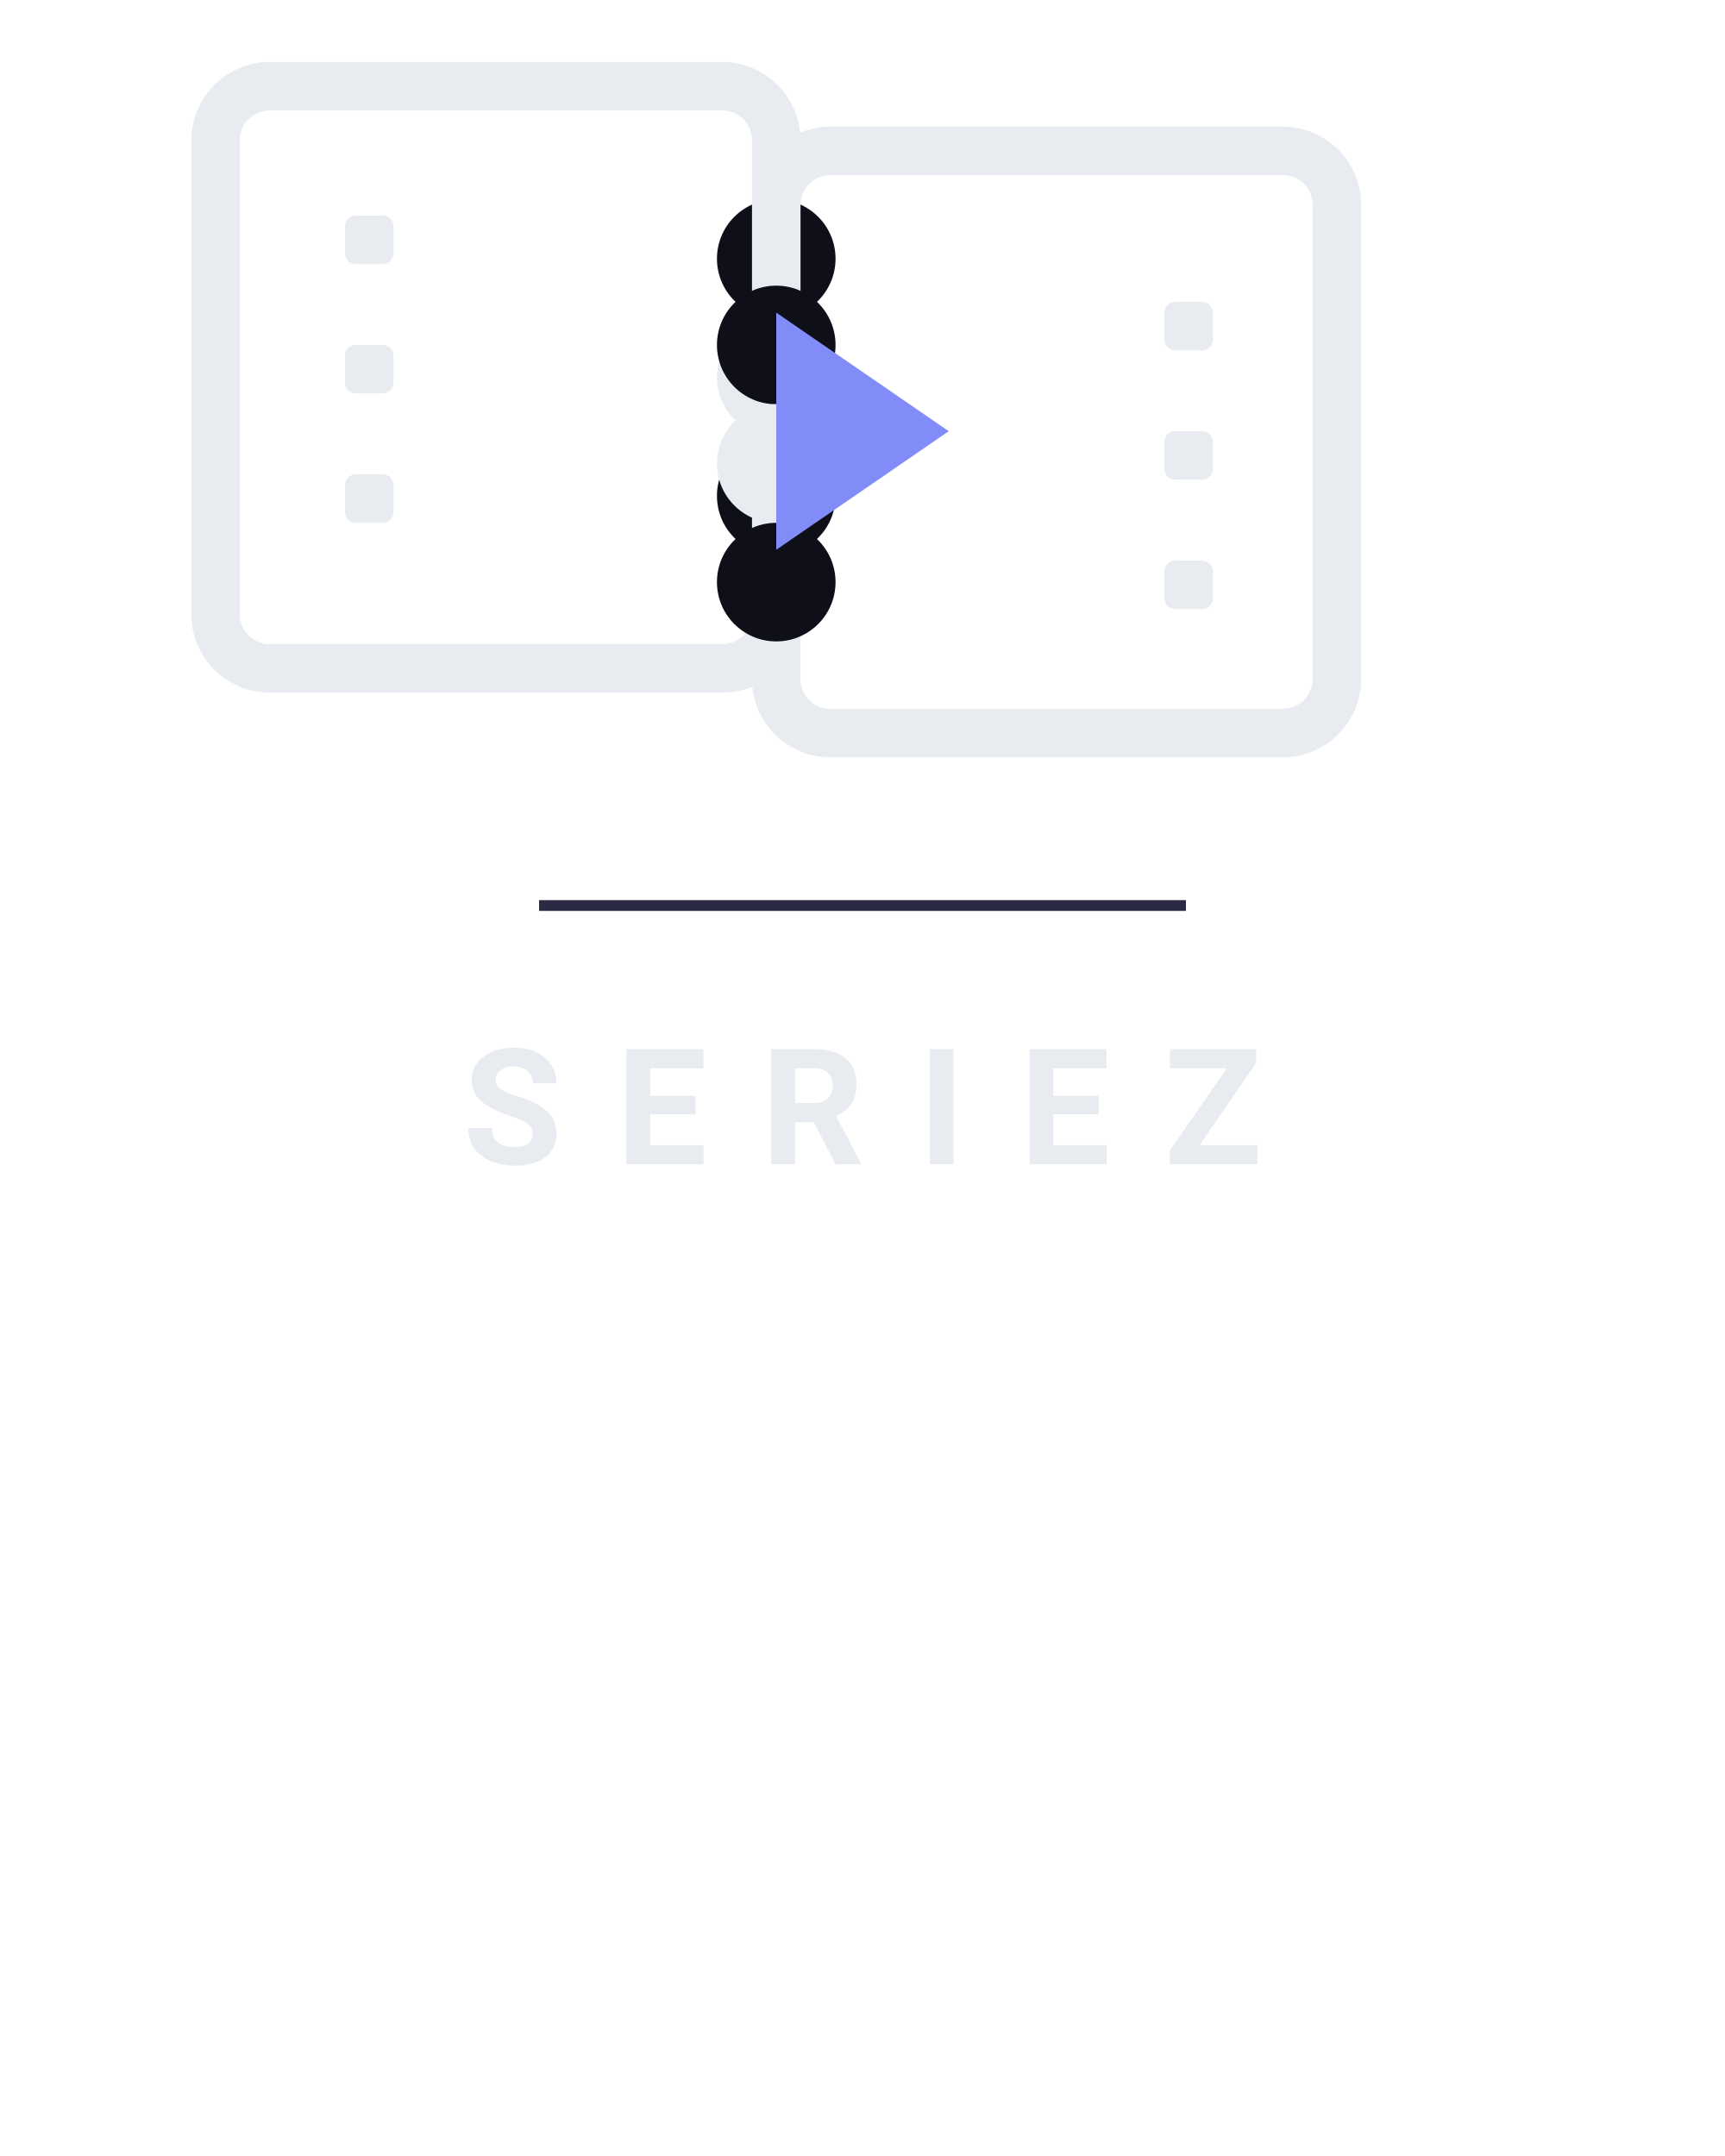
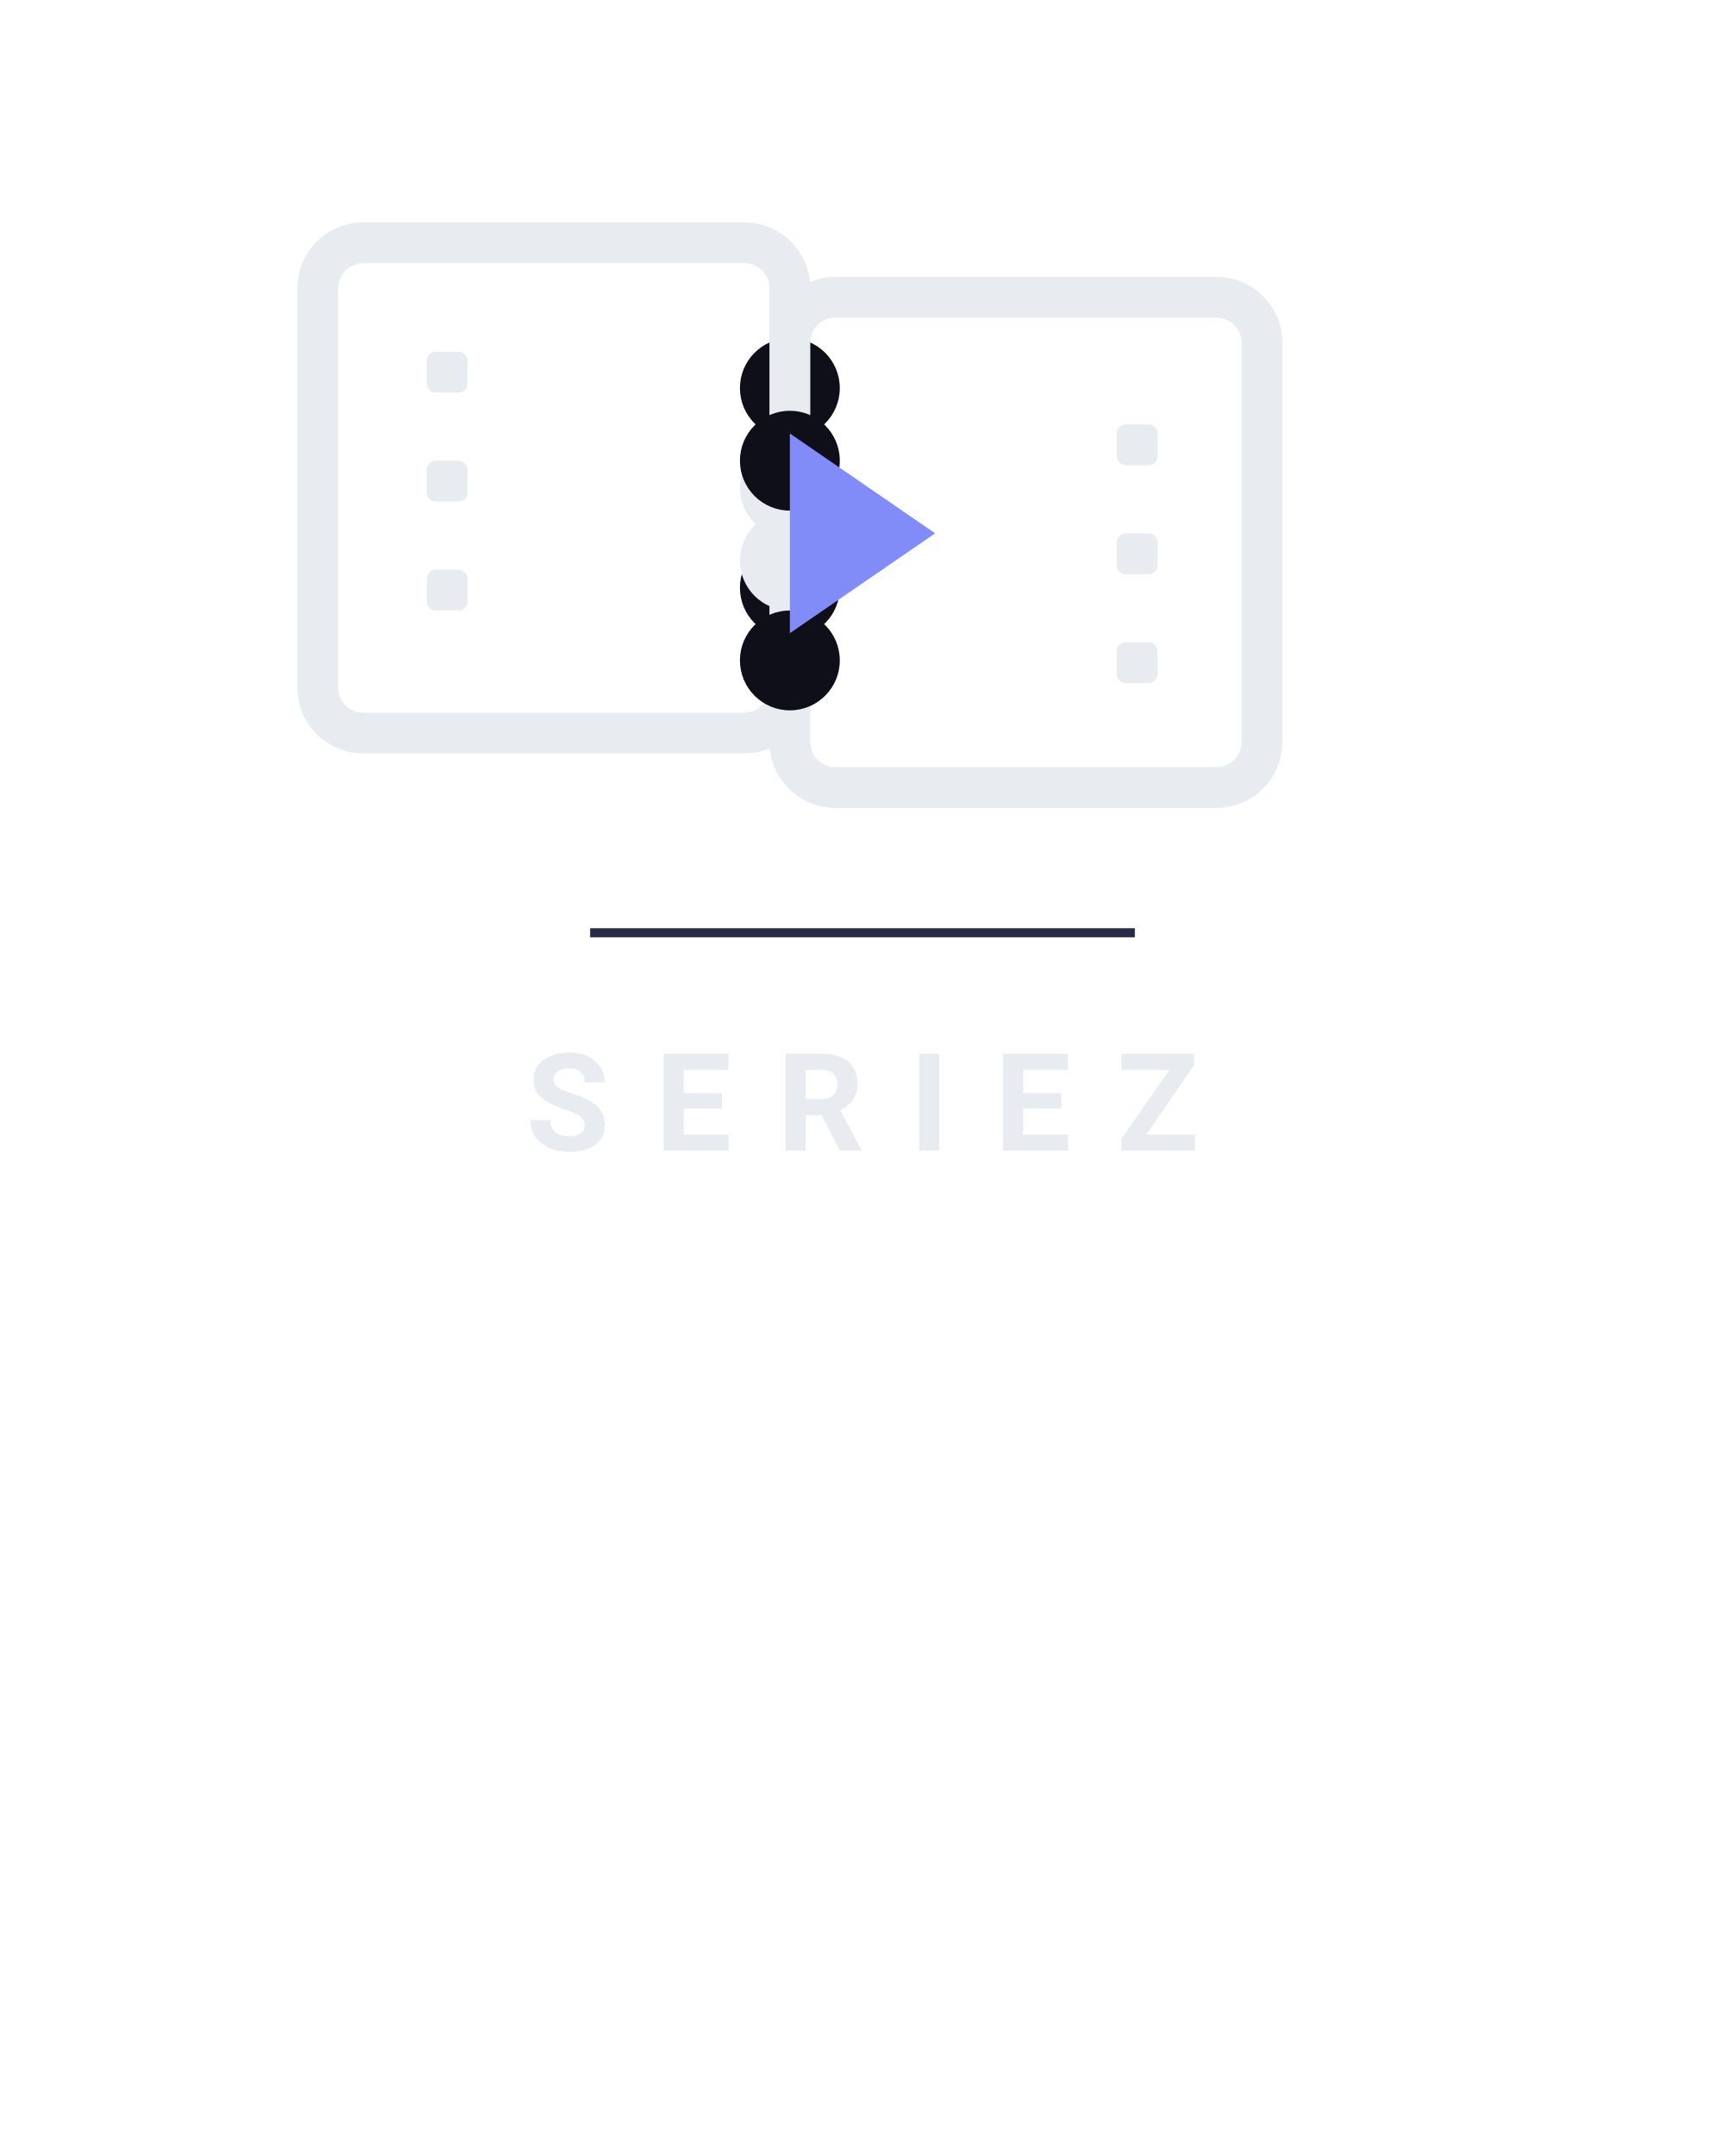
- <svg xmlns="http://www.w3.org/2000/svg" viewBox="0 0 160 200" width="160" height="200">
+ <svg xmlns="http://www.w3.org/2000/svg" viewBox="-15 -15 190 230" width="160" height="200">
  <g transform="translate(20,8)">
    <rect width="52" height="54" rx="5" fill="none" stroke="#e8ecf1" stroke-width="4.5" />
    <circle cx="52" cy="16" r="5.5" fill="#0f0f1a" />
    <circle cx="52" cy="27" r="5.5" fill="#e8ecf1" />
    <circle cx="52" cy="38" r="5.5" fill="#0f0f1a" />
    <rect x="12" y="12" width="4.5" height="4.5" rx="1" fill="#e8ecf1" />
    <rect x="12" y="24" width="4.5" height="4.5" rx="1" fill="#e8ecf1" />
    <rect x="12" y="36" width="4.5" height="4.5" rx="1" fill="#e8ecf1" />
  </g>
  <g transform="translate(72,14)">
    <rect width="52" height="54" rx="5" fill="none" stroke="#e8ecf1" stroke-width="4.5" />
    <circle cx="0" cy="18" r="5.5" fill="#0f0f1a" />
    <circle cx="0" cy="29" r="5.5" fill="#e8ecf1" />
    <circle cx="0" cy="40" r="5.5" fill="#0f0f1a" />
    <rect x="36" y="14" width="4.5" height="4.5" rx="1" fill="#e8ecf1" />
    <rect x="36" y="26" width="4.5" height="4.5" rx="1" fill="#e8ecf1" />
    <rect x="36" y="38" width="4.5" height="4.5" rx="1" fill="#e8ecf1" />
  </g>
  <polygon points="72,29 72,51 88,40" fill="#818cf8" />
  <line x1="50" y1="84" x2="110" y2="84" stroke="#2a2a45" stroke-width="1" />
  <text x="80" y="108" text-anchor="middle" font-family="-apple-system,BlinkMacSystemFont,'Segoe UI',Roboto,sans-serif" font-size="15" font-weight="700" letter-spacing="5" fill="#e8ecf1">SERIEZ</text>
</svg>
